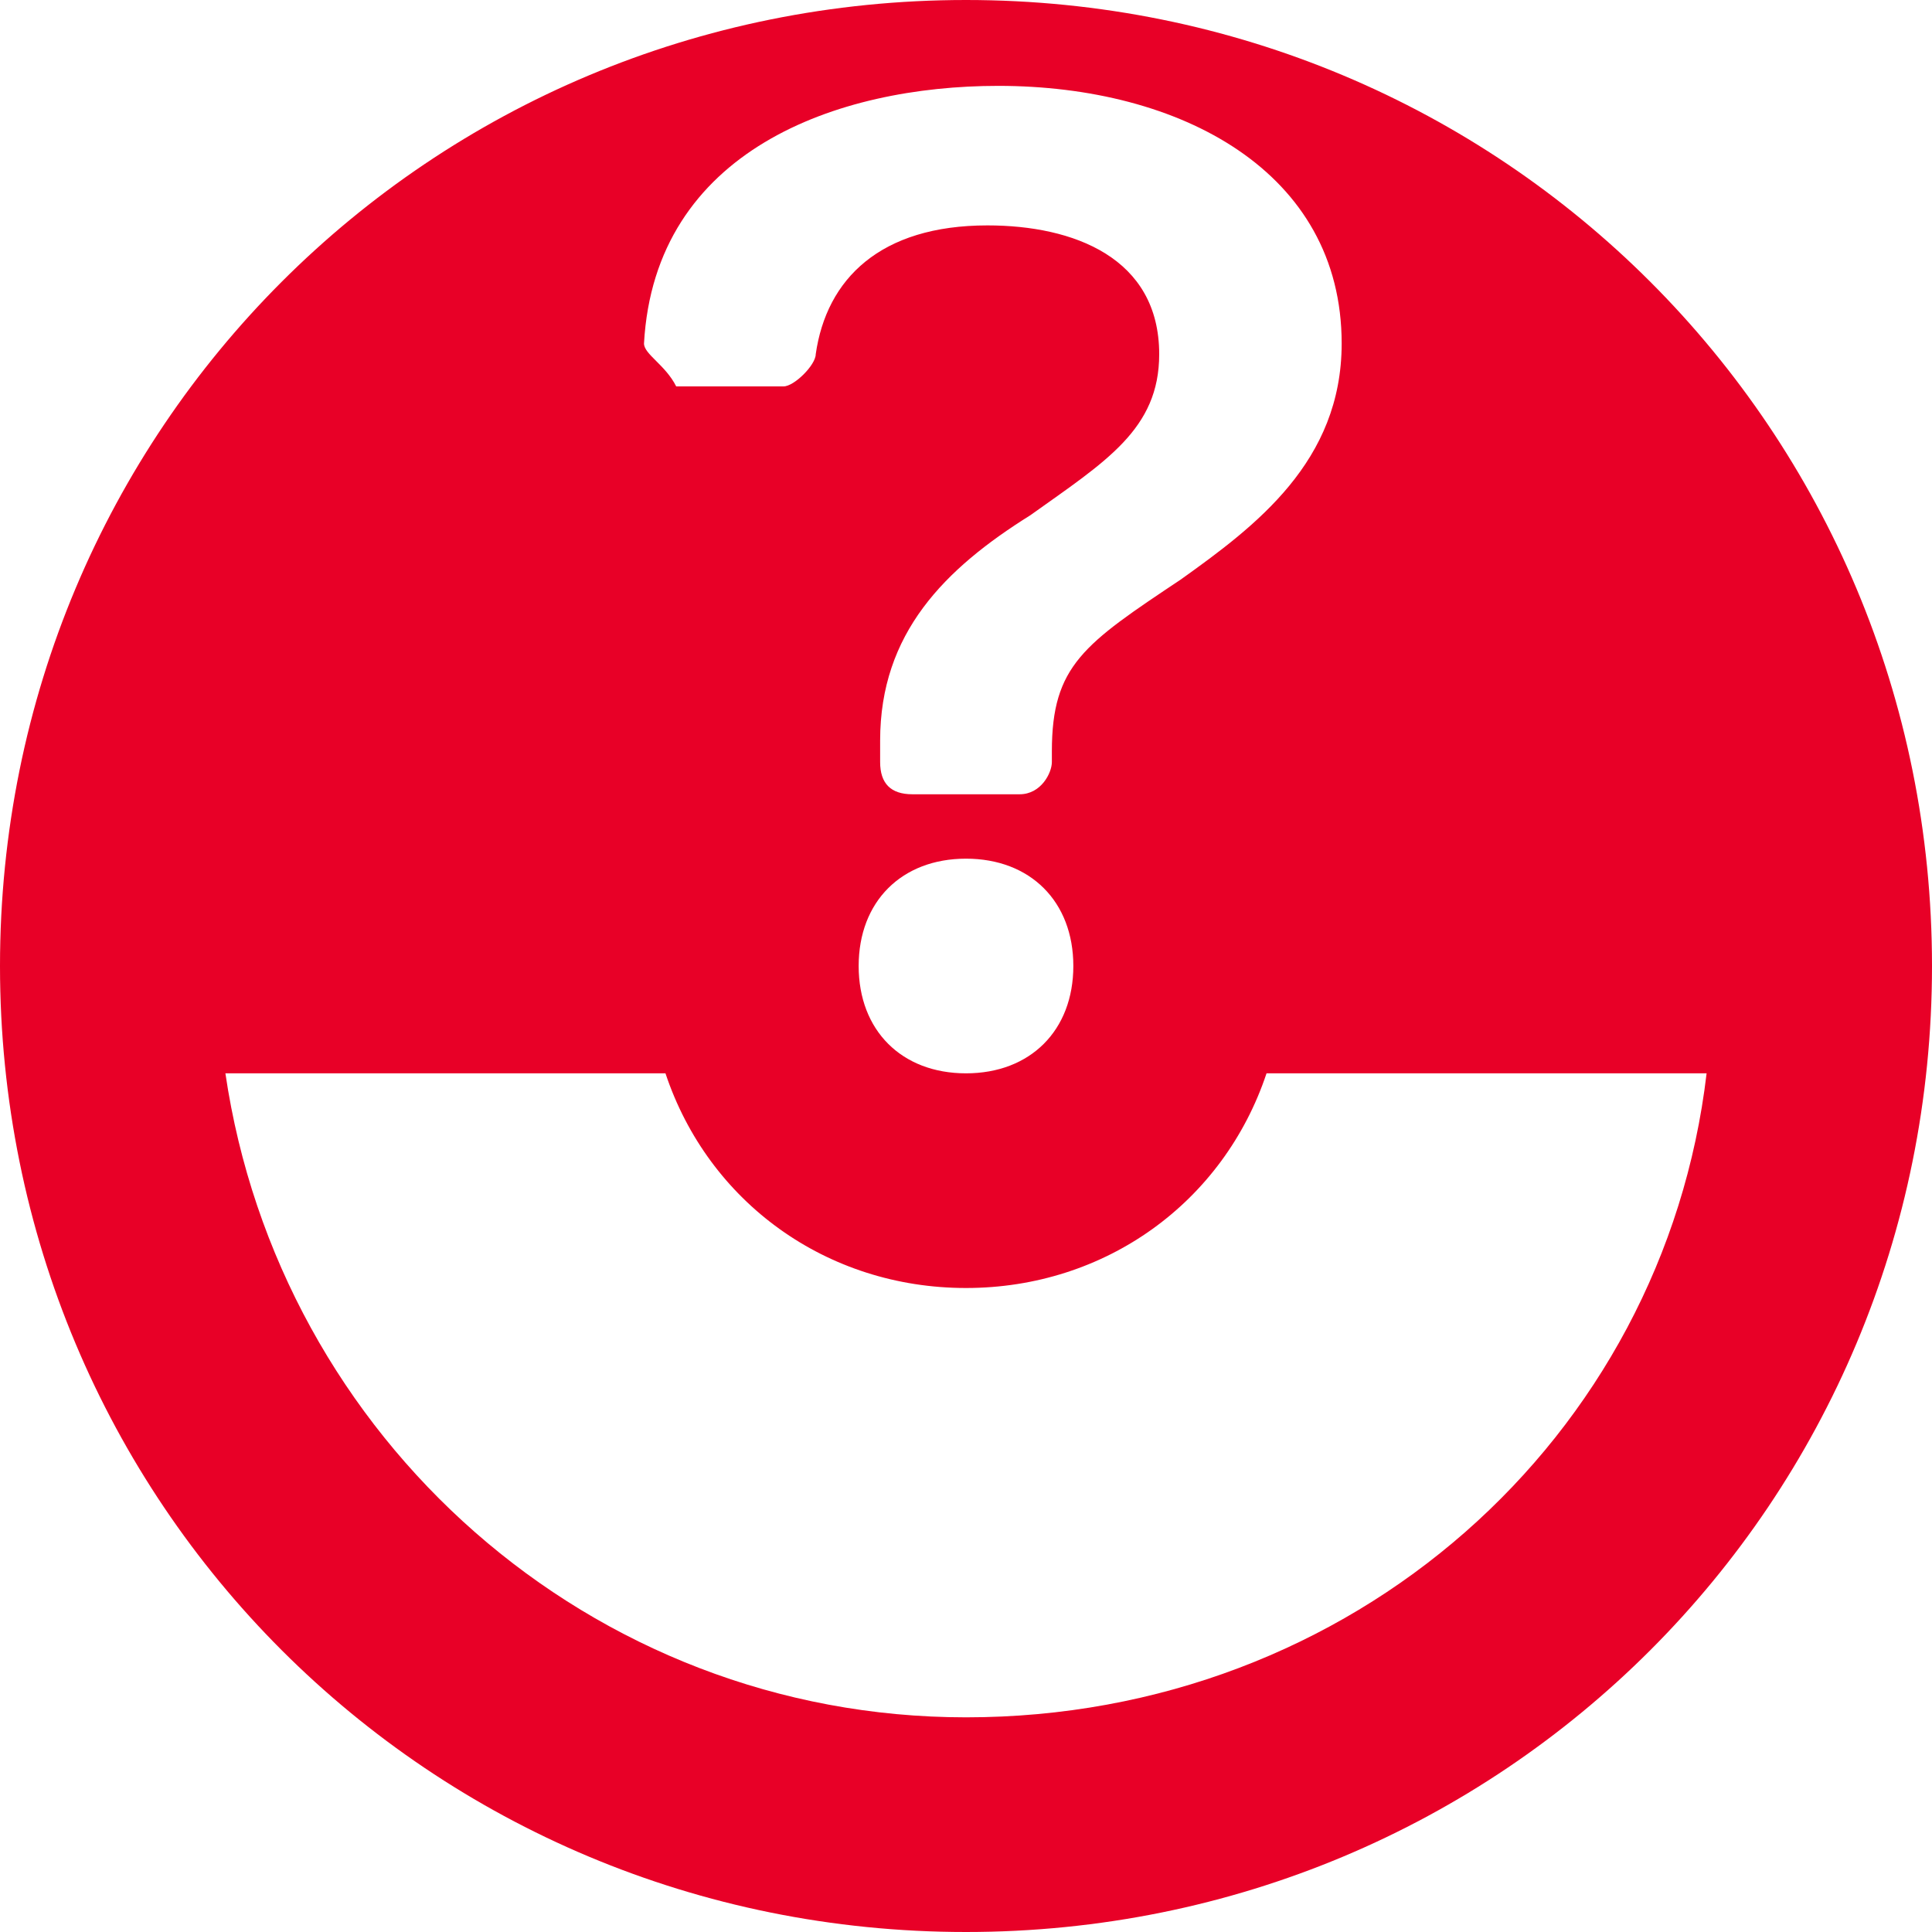
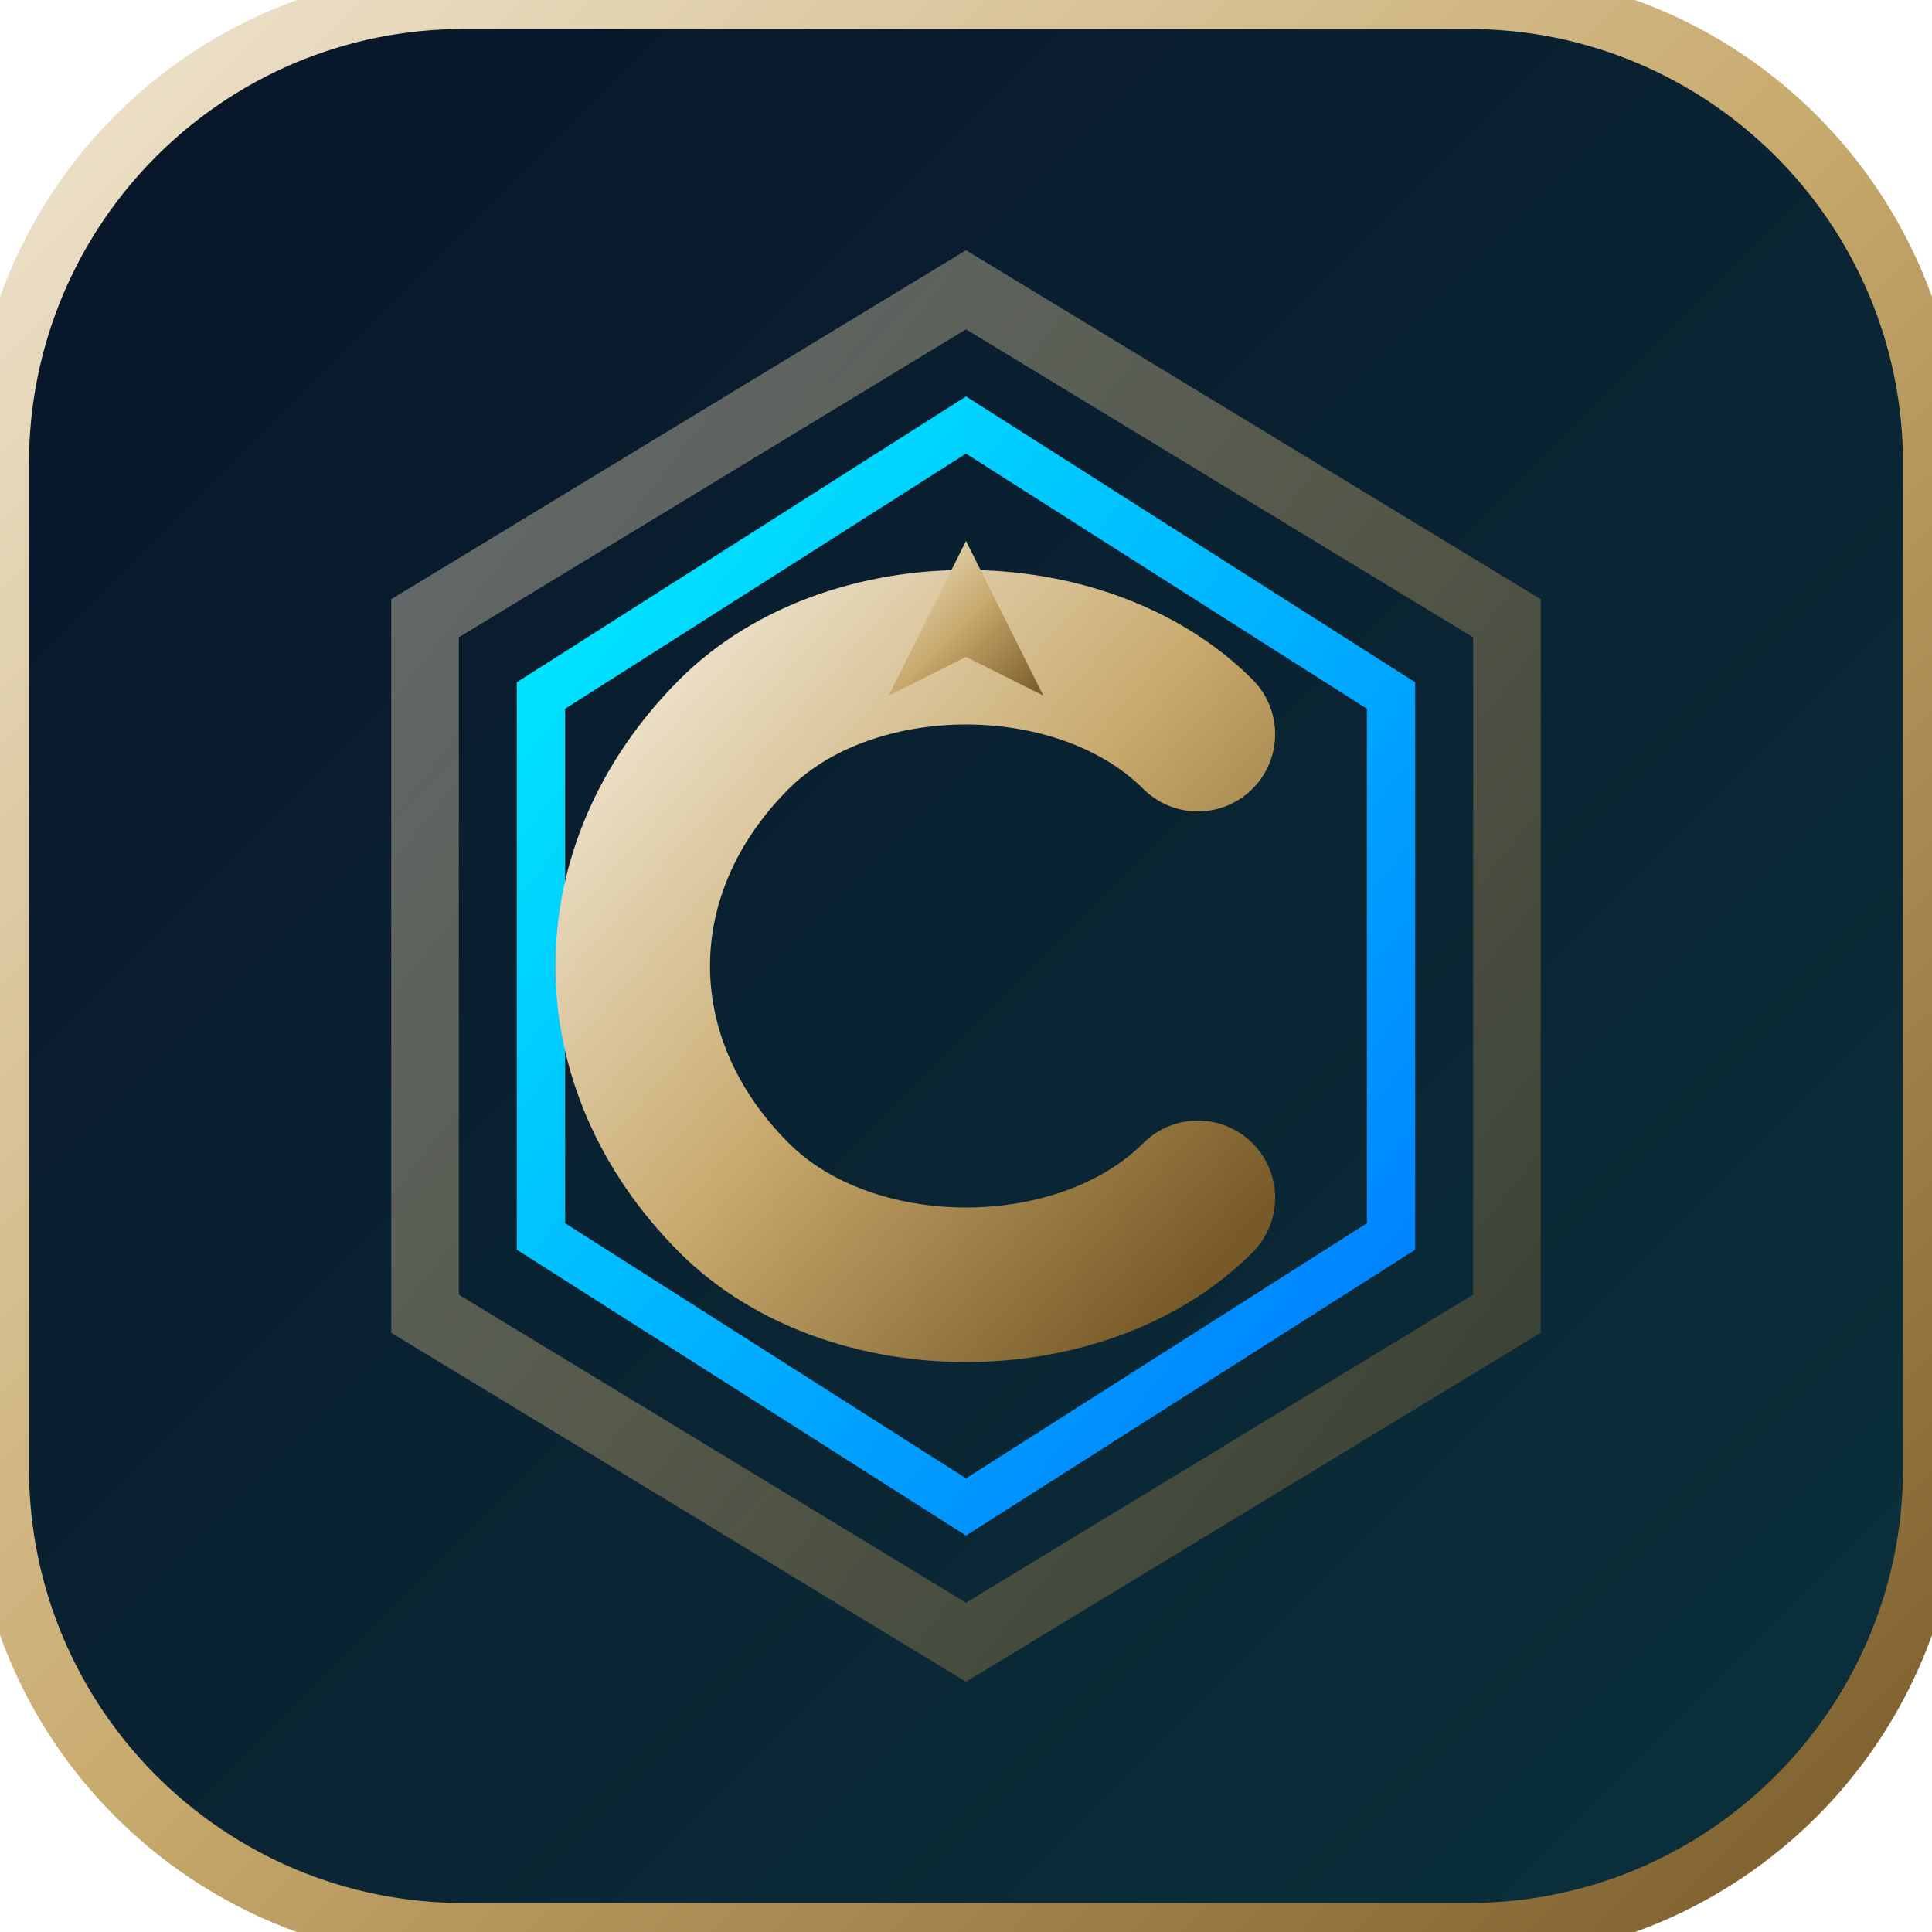
- <svg xmlns="http://www.w3.org/2000/svg" xml:space="preserve" width="18" height="18">
-   <path d="M9 0C4 0 0 4 0 9s4 9 9 9 9-4 9-9-4-9-9-9zM6 3.2C6.1 1.4 7.8.8 9.3.8c1.7 0 3.2.8 3.2 2.4 0 1.1-.8 1.7-1.5 2.2-.9.6-1.2.8-1.2 1.6v.1c0 .1-.1.3-.3.3h-1c-.2 0-.3-.1-.3-.3v-.2c0-1 .6-1.6 1.4-2.1.7-.5 1.2-.8 1.2-1.5 0-.9-.8-1.2-1.6-1.2-1 0-1.5.5-1.6 1.2 0 .1-.2.3-.3.3h-1c-.1-.2-.3-.3-.3-.4zM10 9c0 .6-.4 1-1 1s-1-.4-1-1 .4-1 1-1 1 .4 1 1zm-1 7c-3.5 0-6.4-2.6-6.9-6h4.1c.4 1.2 1.5 2 2.8 2s2.4-.8 2.8-2h4.1c-.4 3.4-3.3 6-6.9 6z" style="fill:#e80027;fill-rule:evenodd;clip-rule:evenodd" />
+ <svg xmlns="http://www.w3.org/2000/svg" viewBox="0 0 100 100" width="100" height="100">
+   <defs>
+     <linearGradient id="bg" x1="0%" y1="0%" x2="100%" y2="100%">
+       <stop offset="0%" stop-color="#091428" />
+       <stop offset="100%" stop-color="#0a323c" />
+     </linearGradient>
+     <linearGradient id="gold" x1="0%" y1="0%" x2="100%" y2="100%">
+       <stop offset="0%" stop-color="#f0e6d2" />
+       <stop offset="50%" stop-color="#c8aa6e" />
+       <stop offset="100%" stop-color="#785a28" />
+     </linearGradient>
+     <linearGradient id="cyan" x1="0%" y1="0%" x2="100%" y2="100%">
+       <stop offset="0%" stop-color="#00f0ff" />
+       <stop offset="100%" stop-color="#0077ff" />
+     </linearGradient>
+   </defs>
+   <rect width="100" height="100" rx="24" fill="url(#bg)" stroke="url(#gold)" stroke-width="3" />
+   <path d="M50 15 L78 32 L78 68 L50 85 L22 68 L22 32 Z" fill="none" stroke="url(#gold)" stroke-width="3.5" opacity="0.4" />
+   <path d="M50 22 L72 36 L72 64 L50 78 L28 64 L28 36 Z" fill="none" stroke="url(#cyan)" stroke-width="2.5" />
+   <path d="M62 38 C56 32 44 32 38 38 C31 45 31 55 38 62 C44 68 56 68 62 62" fill="none" stroke="url(#gold)" stroke-width="8" stroke-linecap="round" />
+   <polygon points="50,28 54,36 50,34 46,36" fill="url(#gold)" />
</svg>
